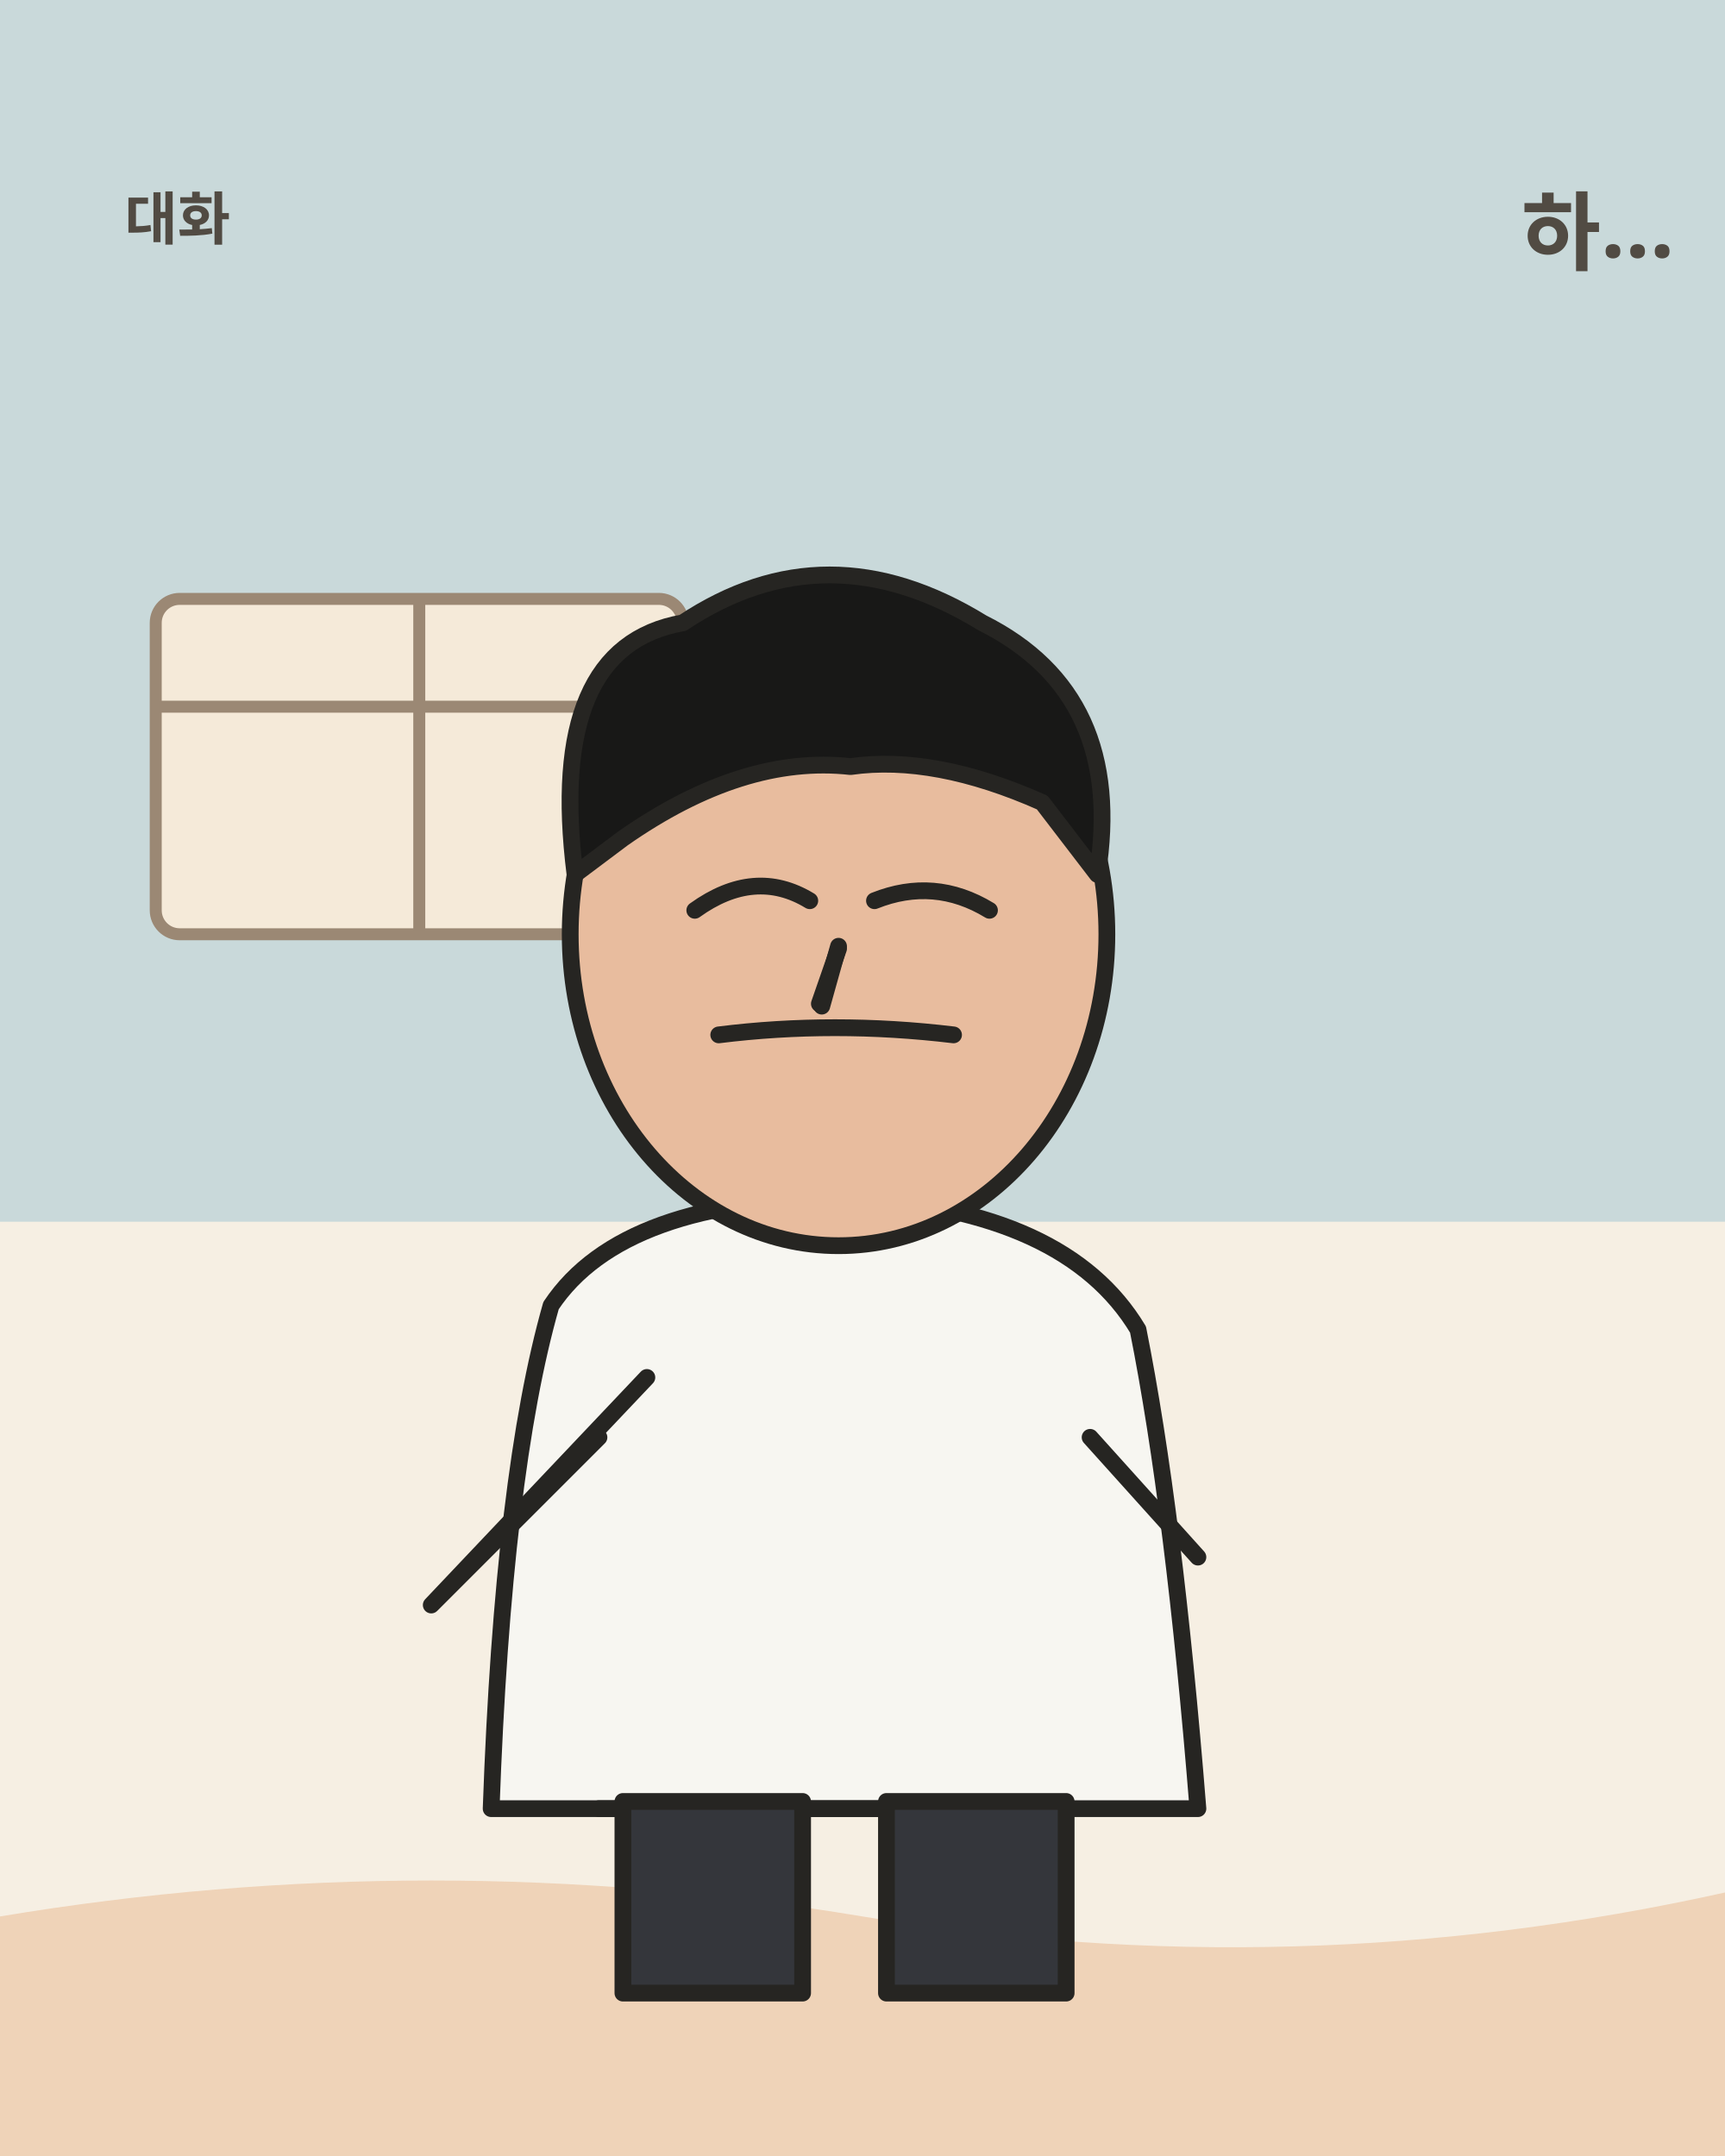
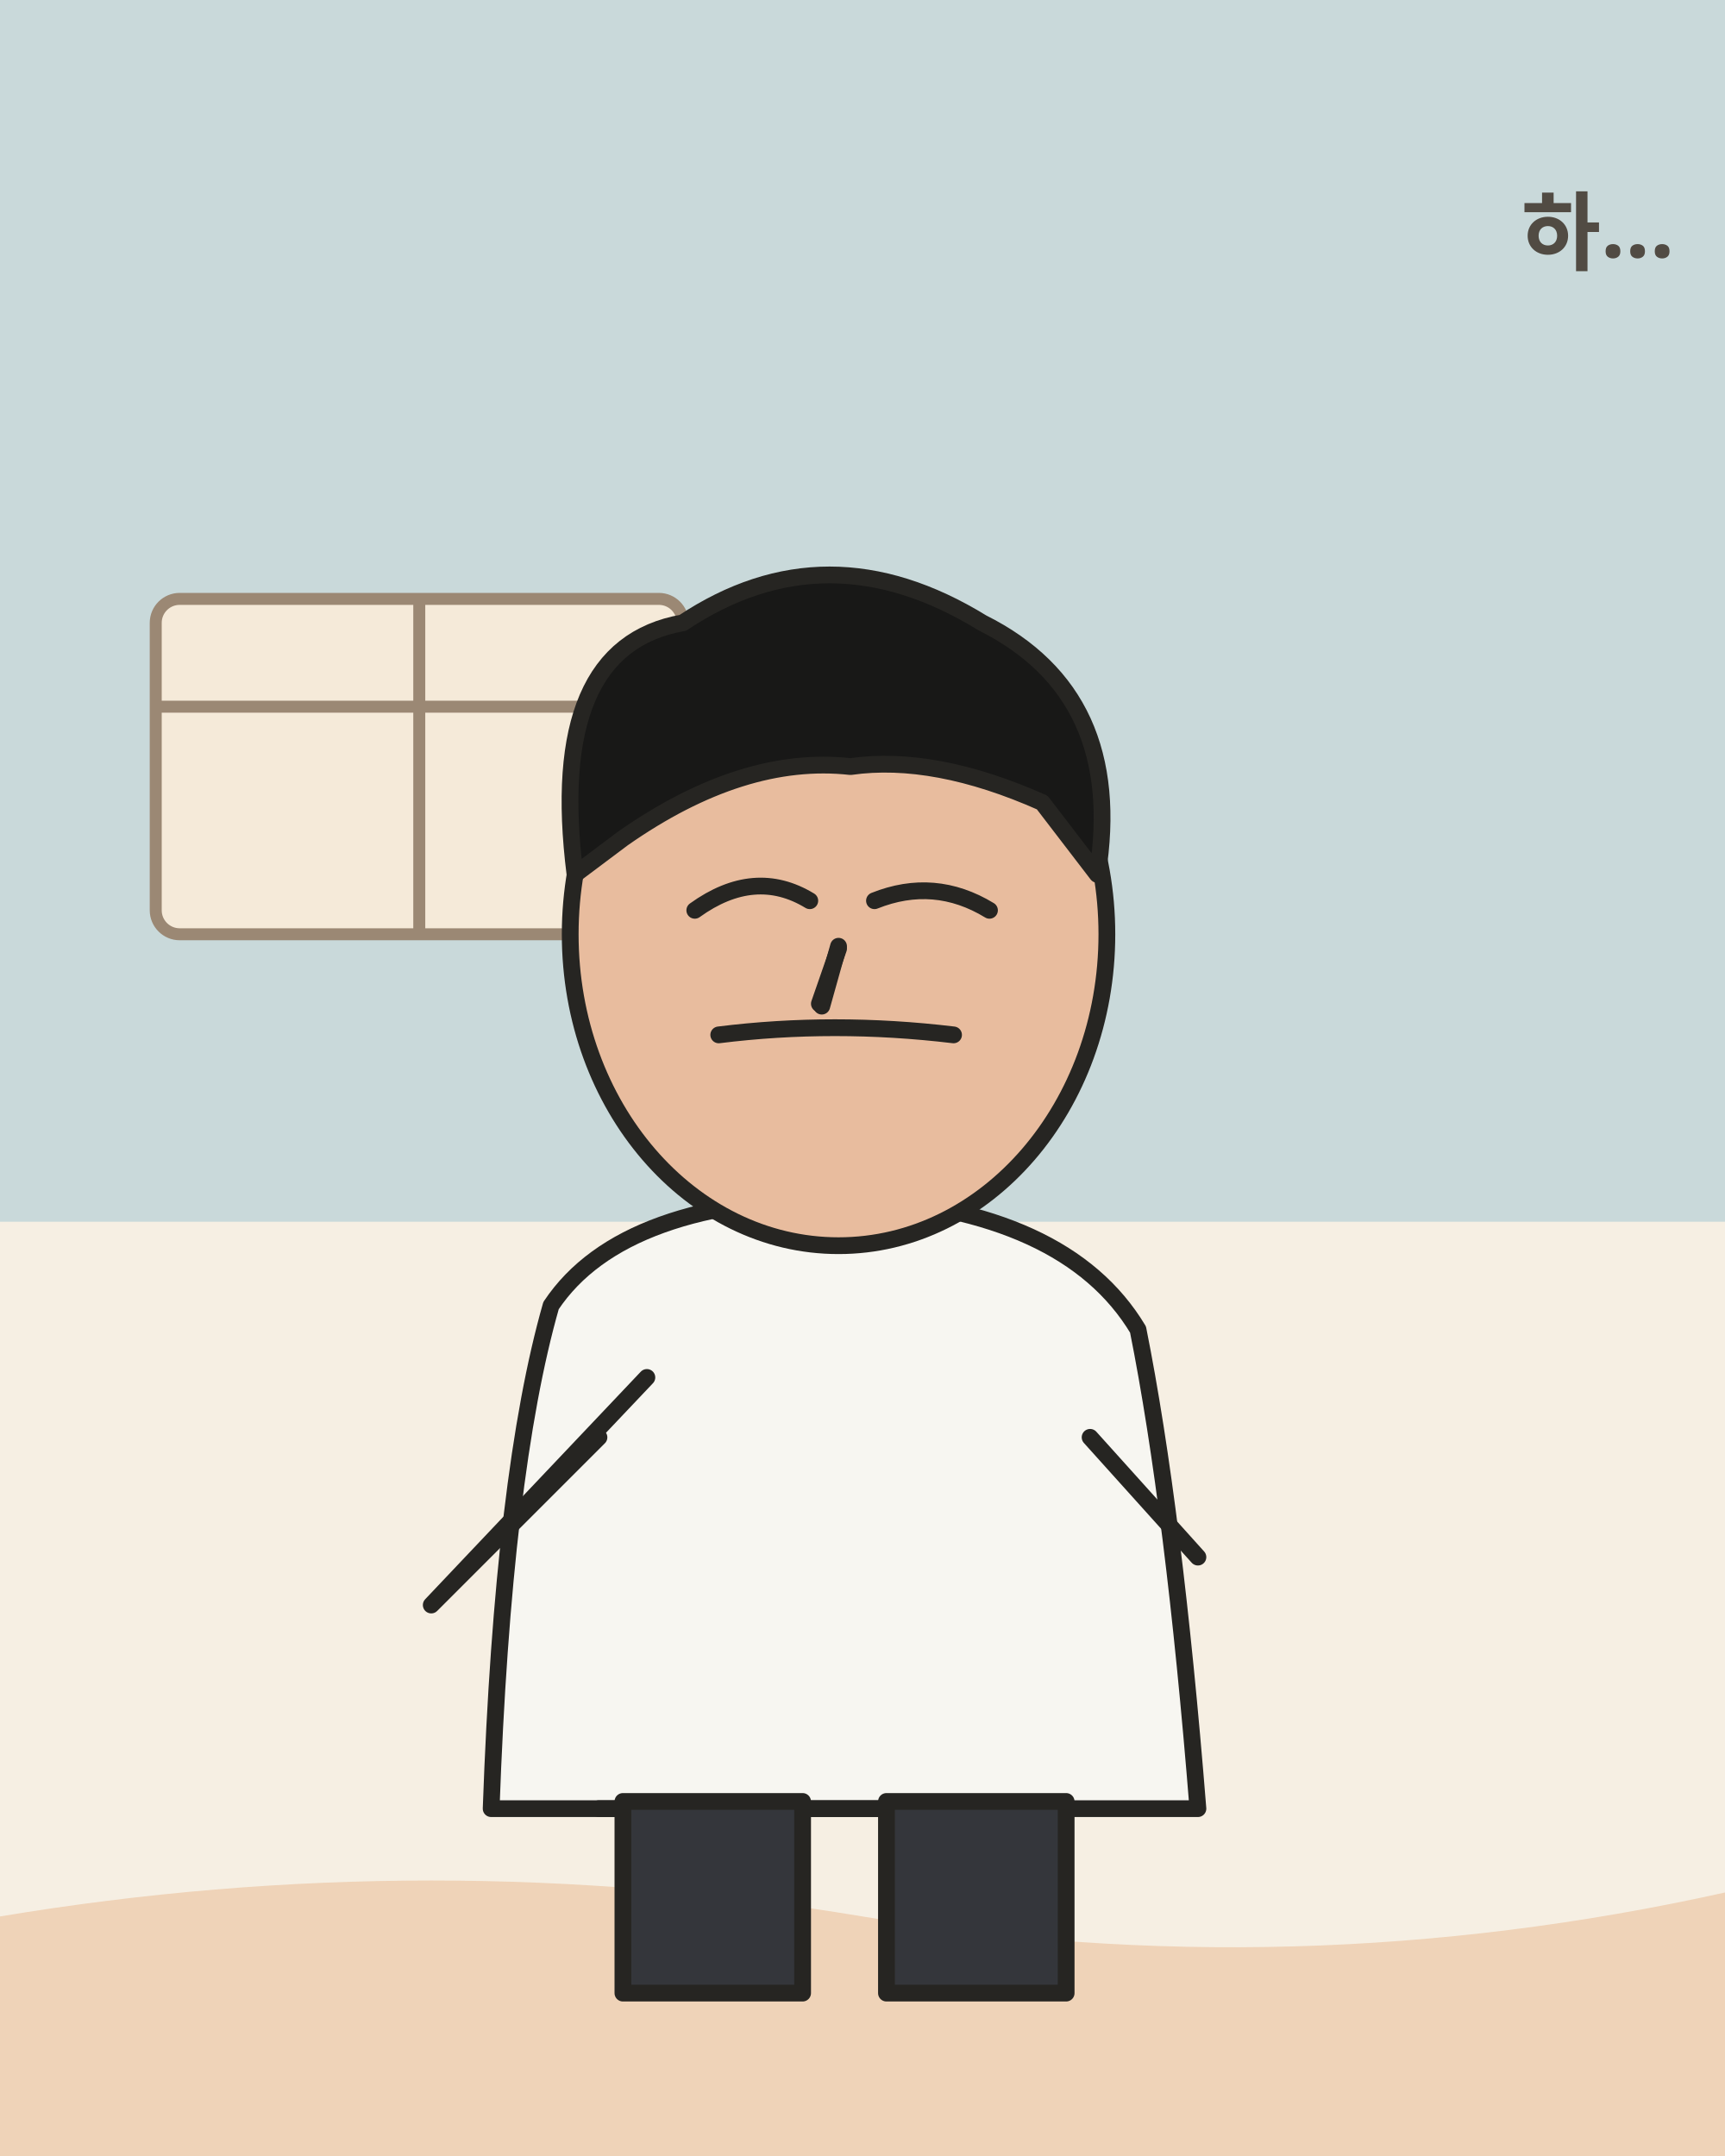
<svg xmlns="http://www.w3.org/2000/svg" viewBox="0 0 720 900" role="img" aria-label="웹툰 장면">
  <rect width="720" height="900" fill="#f6efe3" />
  <rect x="0" y="0" width="720" height="510" fill="#c9d9da" />
  <rect x="65" y="250" width="220" height="140" rx="10" fill="#f5ead9" stroke="#9b8874" stroke-width="5" />
  <path d="M65 295h220M175 250v140" stroke="#9b8874" stroke-width="5" />
  <path d="M0 800 Q180 770 360 800 T720 790V900H0Z" fill="#e7b183" opacity=".45" />
  <g stroke="#262522" stroke-width="7" stroke-linecap="round" stroke-linejoin="round">
    <path d="M205 755 Q210 615 230 545 Q260 500 355 500 Q445 505 475 555 Q490 630 500 755Z" fill="#f7f6f1" />
    <path d="M250 755h195" fill="none" />
    <ellipse cx="350" cy="390" rx="112" ry="130" fill="#e8bc9e" />
    <path d="M240 365 Q228 270 285 260 Q345 220 410 260 Q470 290 458 365 L435 335 Q390 315 355 320 Q310 315 260 350Z" fill="#181817" />
    <path d="M290 380q25 -18 48 -4M365 376q25 -10 48 4M300 432q48 -6 98 0M350 395l-7 25" fill="none" />
    <path d="M350 396l-8 23" fill="none" />
    <path d="M250 600l-70 70 90-95M455 600l45 50" fill="none" />
    <rect x="260" y="752" width="75" height="80" fill="#34363b" />
    <rect x="370" y="752" width="75" height="80" fill="#34363b" />
  </g>
  <g font-family="sans-serif" font-weight="700" fill="#514b43">
-     <text x="52" y="100" font-size="24">대화</text>
    <text x="635" y="110" font-size="36">하…</text>
  </g>
</svg>
